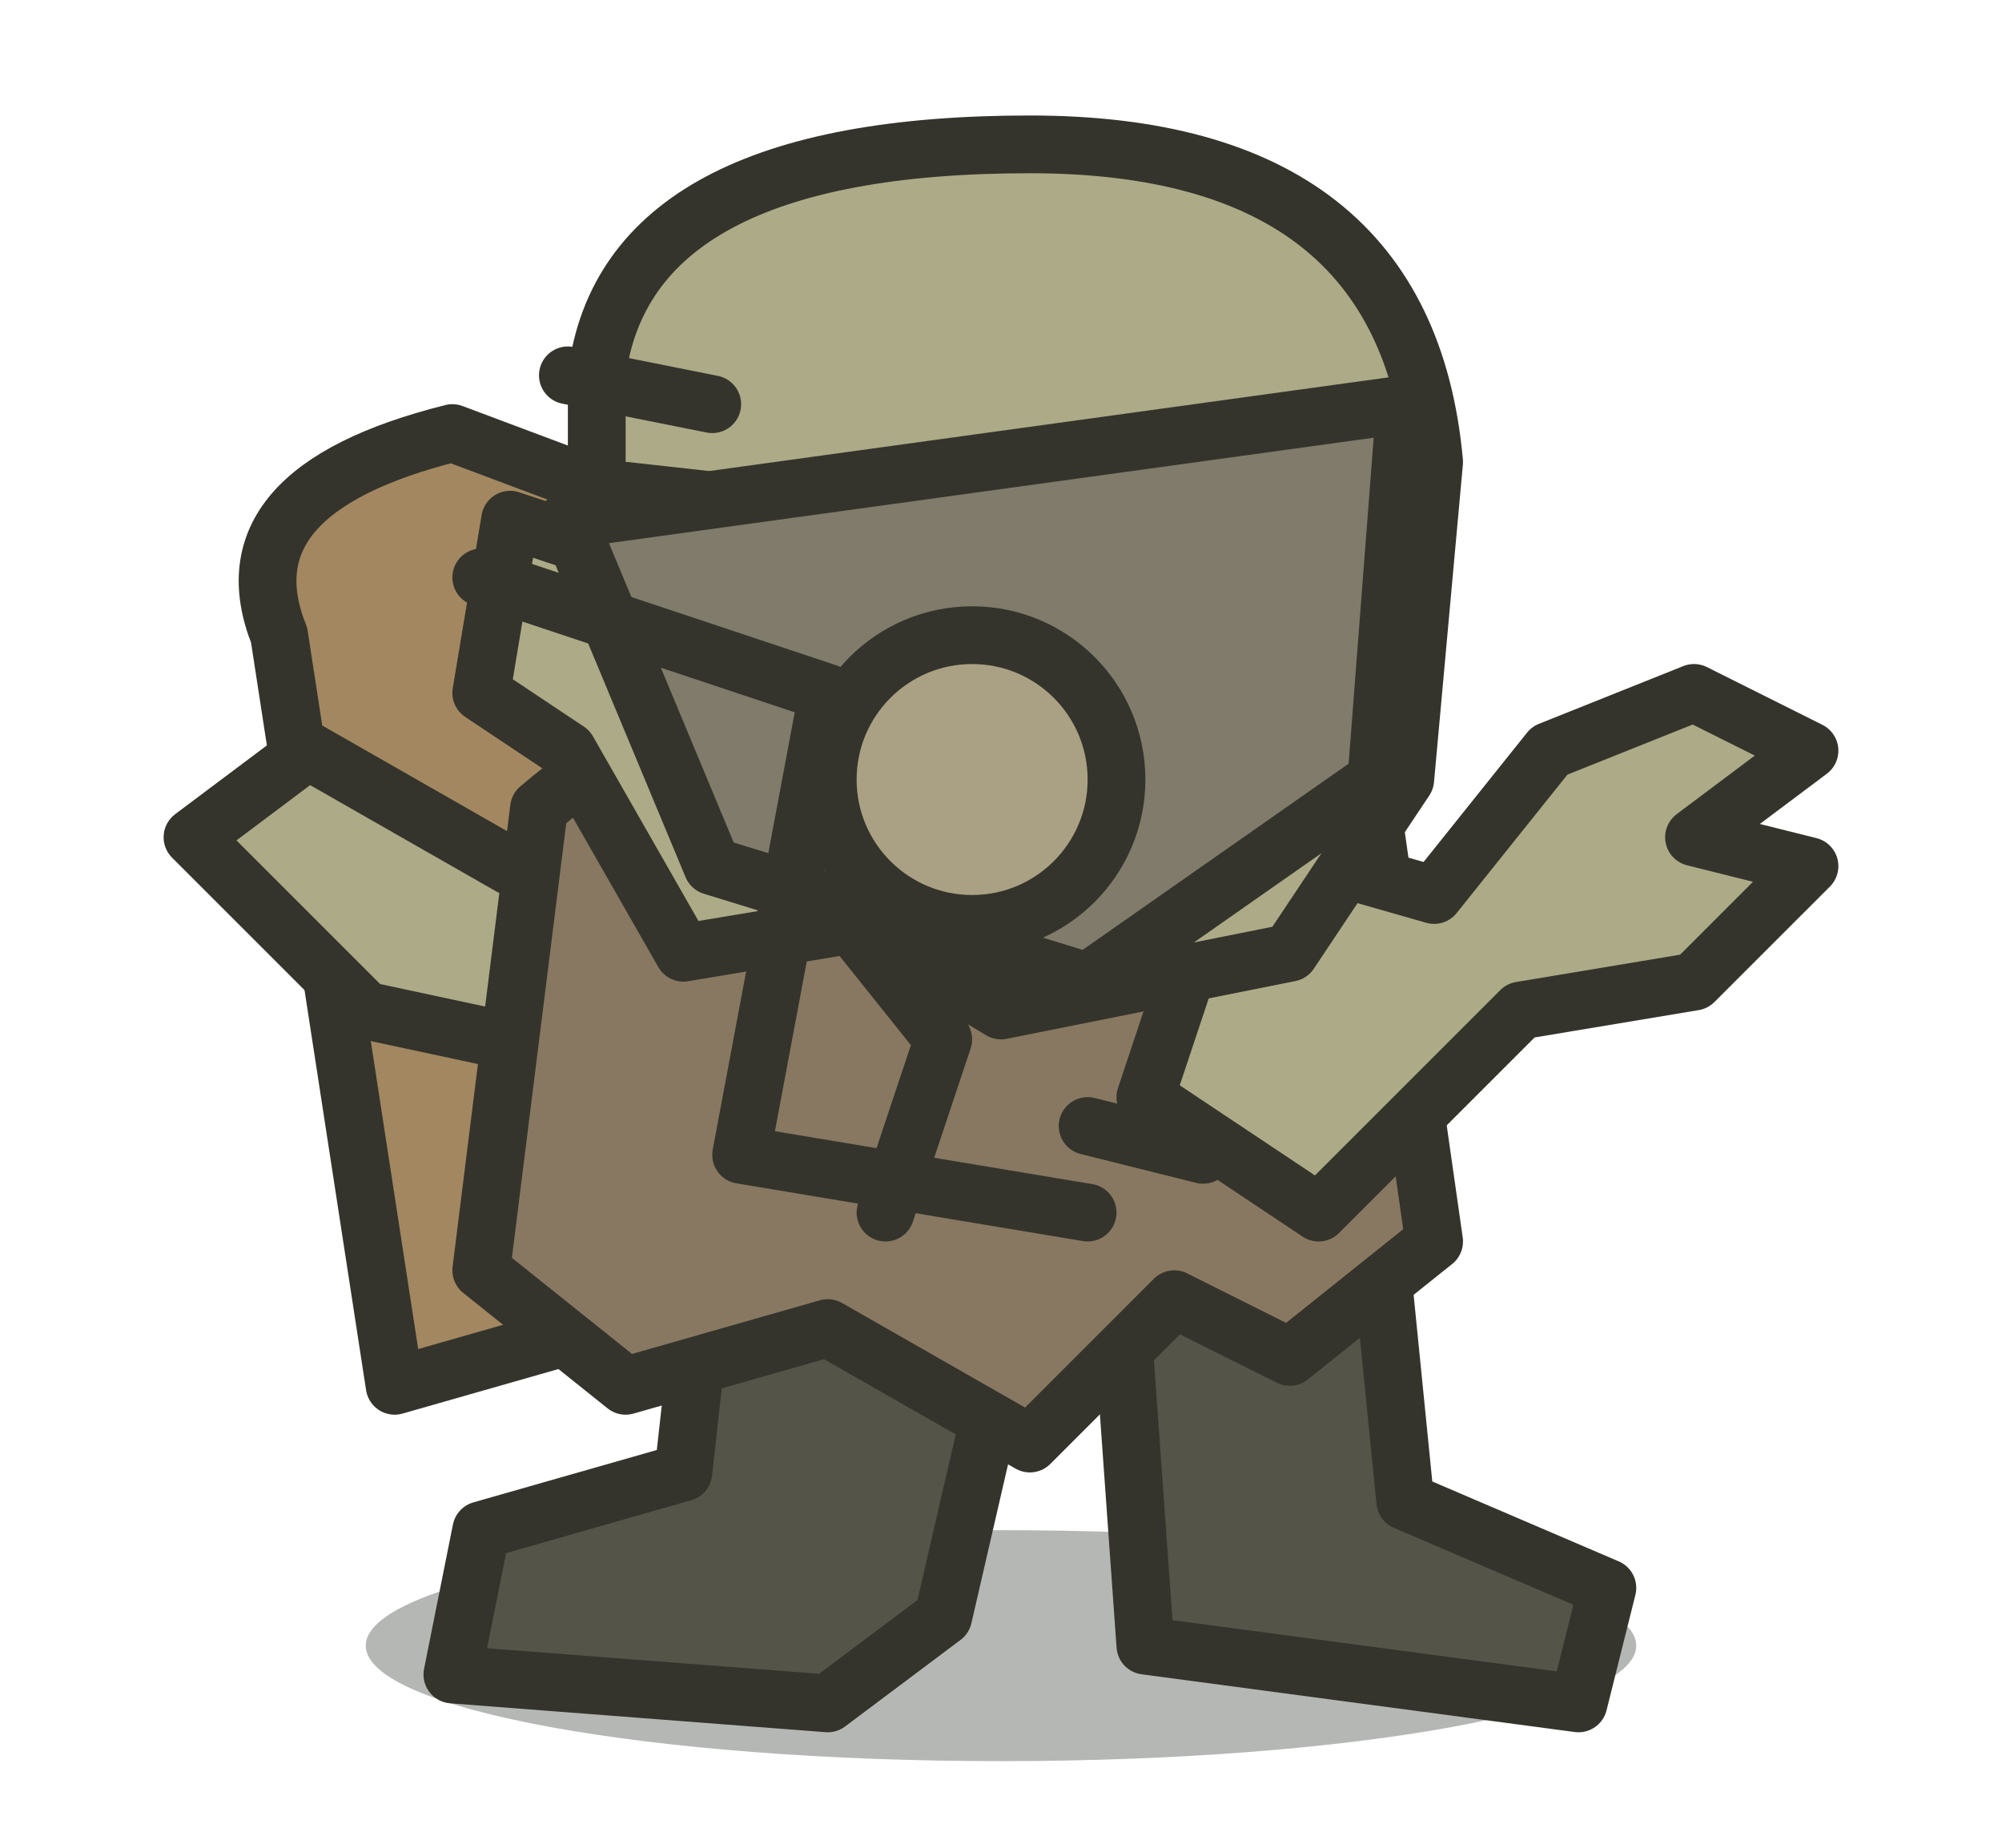
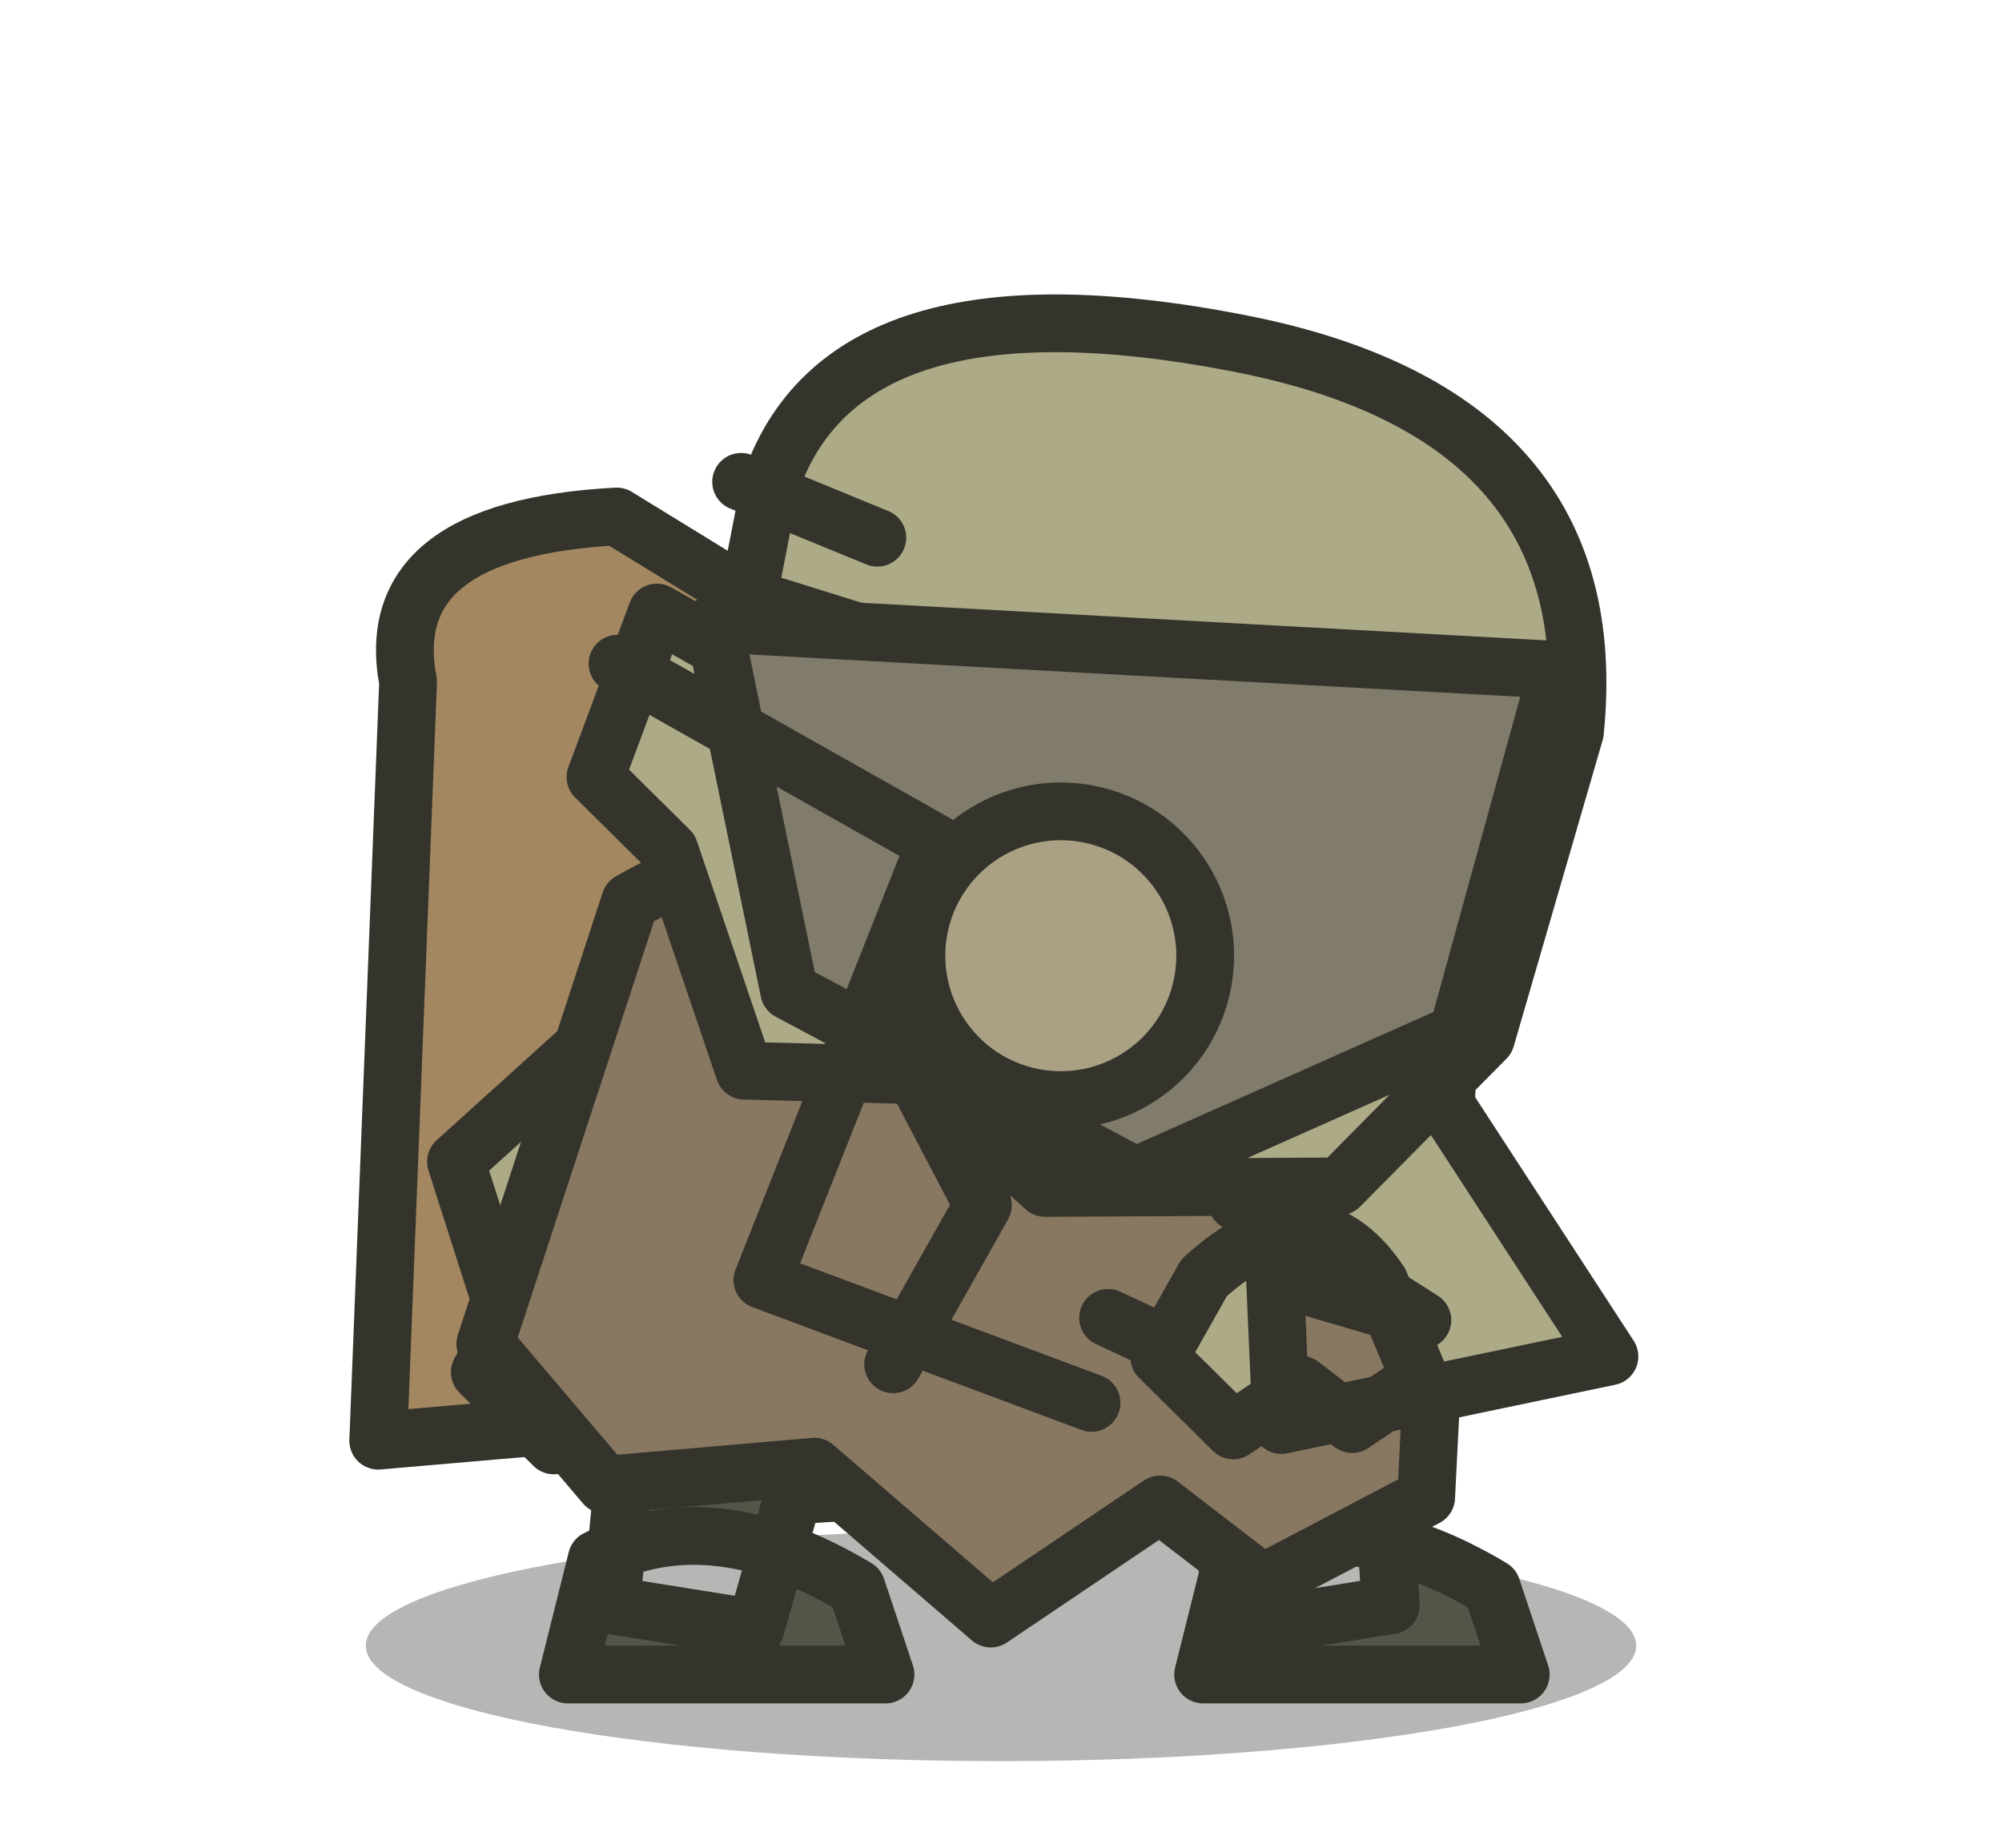
<svg xmlns="http://www.w3.org/2000/svg" width="52" height="48" viewBox="0 0 64 64">
  <ellipse cx="32" cy="57" rx="22" ry="4" fill="#252b27" opacity=".34" />
  <g stroke="#34342c" stroke-width="2" stroke-linecap="round" stroke-linejoin="round">
-     <path d="M22 42l11 1-3 13-4 3-13-1 1-5 7-2zm14 1 9-1 1 10 7 3-1 4-15-2z" fill="#555449" />
-     <path d="M7 22q-2-5 6-7l8 3 4 26-14 4z" fill="#a28760" />
-     <path d="M23 28l-8 2-7-4-4 3 6 6 14 3z" fill="#adaa87" />
-     <path d="M16 28q7-6 16-4l13 5 2 14-5 4-4-2-5 5-7-4-7 2-5-4z" fill="#887861" />
-     <path d="m26 31 4 5-2 6m7-3 4 1" fill="none" />
-     <path d="M40 29l7 2 4-5 5-2 4 2-4 3 4 1-4 4-6 1-7 7-6-4z" fill="#adaa87" />
-     <g transform="translate(-2 0)">
-       <path d="M20 13q1-8 15-8 13 0 14 11l-1 11-4 6-10 2-5-3-6 1-4-7-3-2 1-6 3 1z" fill="#adaa87" />
-       <path d="M21 17l9 1-2 7-6-1z" fill="#666e5e" />
-       <circle cx="25" cy="20" r="2.5" fill="#fff0ad" />
-       <circle cx="39" cy="19" r="3.7" fill="#fff0ad" />
-       <circle cx="40" cy="19" r="1" fill="#403e34" />
-       <path d="M31 26l12-2-1 6-9 1z" fill="#50453c" />
-       <path d="m34 26 4-1-1 3-3 0z" fill="#e3d8ae" />
-       <path d="m19 13 5 1m18 8 4-1" fill="none" />
-       <path d="m19 18 29-4-1 13-10 7-13-4z" fill="#807b6a" />
-       <circle cx="33" cy="27" r="5" fill="#aaa184" />
+     <path d="M24.2,44.4 19.2,48.2 18.5,55.6 23.5,56.4 24.8,51.8 27.8,51.6ZM36.8,51.3 39.0,51.5 40.5,56.4 45.5,55.6 45.0,48.5 41.2,44.7ZM18,54q4-2 9,1l1,3h-11zM40,54q4-2 9,1l1,3h-11z" fill="#555449" />
+     <g transform="translate(0 6) rotate(11 32 43)">
+       <path d="M7 22q-2-5 6-7l8 3 4 26-14 4z" fill="#a28760" />
+       <path d="M19.0,28.4 11.8,38.0 15.8,45.3 20.2,42.7 18.2,40.0 25.0,33.6ZM15,42q3-4 6-1l2,3-2,2-2-1-2,2-3-2z" fill="#adaa87" />
+       <path d="M16 28q7-6 16-4l13 5 2 14-5 4-4-2-5 5-7-4-7 2-5-4z" fill="#887861" />
+       <path d="m26 31 4 5-2 6m7-3 4 1" fill="none" />
+       <path d="M38.6,34.2 45.7,37.0 40.4,36.5 41.6,41.5 52.3,37.0 43.4,27.8ZM38,37q3-4 6-1l2,3-2,2-2-1-2,2-3-2z" fill="#adaa87" />
+       <g transform="translate(-2 0)">
+         <path d="M20 13q1-8 15-8 13 0 14 11l-1 11-4 6-10 2-5-3-6 1-4-7-3-2 1-6 3 1z" fill="#adaa87" />
+         <path d="M21 17l9 1-2 7-6-1z" fill="#666e5e" />
+         <circle cx="25" cy="20" r="2.5" fill="#fff0ad" />
+         <circle cx="39" cy="19" r="3.7" fill="#fff0ad" />
+         <circle cx="40" cy="19" r="1" fill="#403e34" />
+         <path d="M31 26l12-2-1 6-9 1z" fill="#50453c" />
+         <path d="m34 26 4-1-1 3-3 0z" fill="#e3d8ae" />
+         <path d="m19 13 5 1m18 8 4-1" fill="none" />
+         <path d="m19 18 29-4-1 13-10 7-13-4z" fill="#807b6a" />
+         <circle cx="33" cy="27" r="5" fill="#aaa184" />
+       </g>
+       <path d="m14 20 12 4-3 16 12 2" fill="none" />
    </g>
-     <path d="m14 20 12 4-3 16 12 2" fill="none" />
  </g>
</svg>
